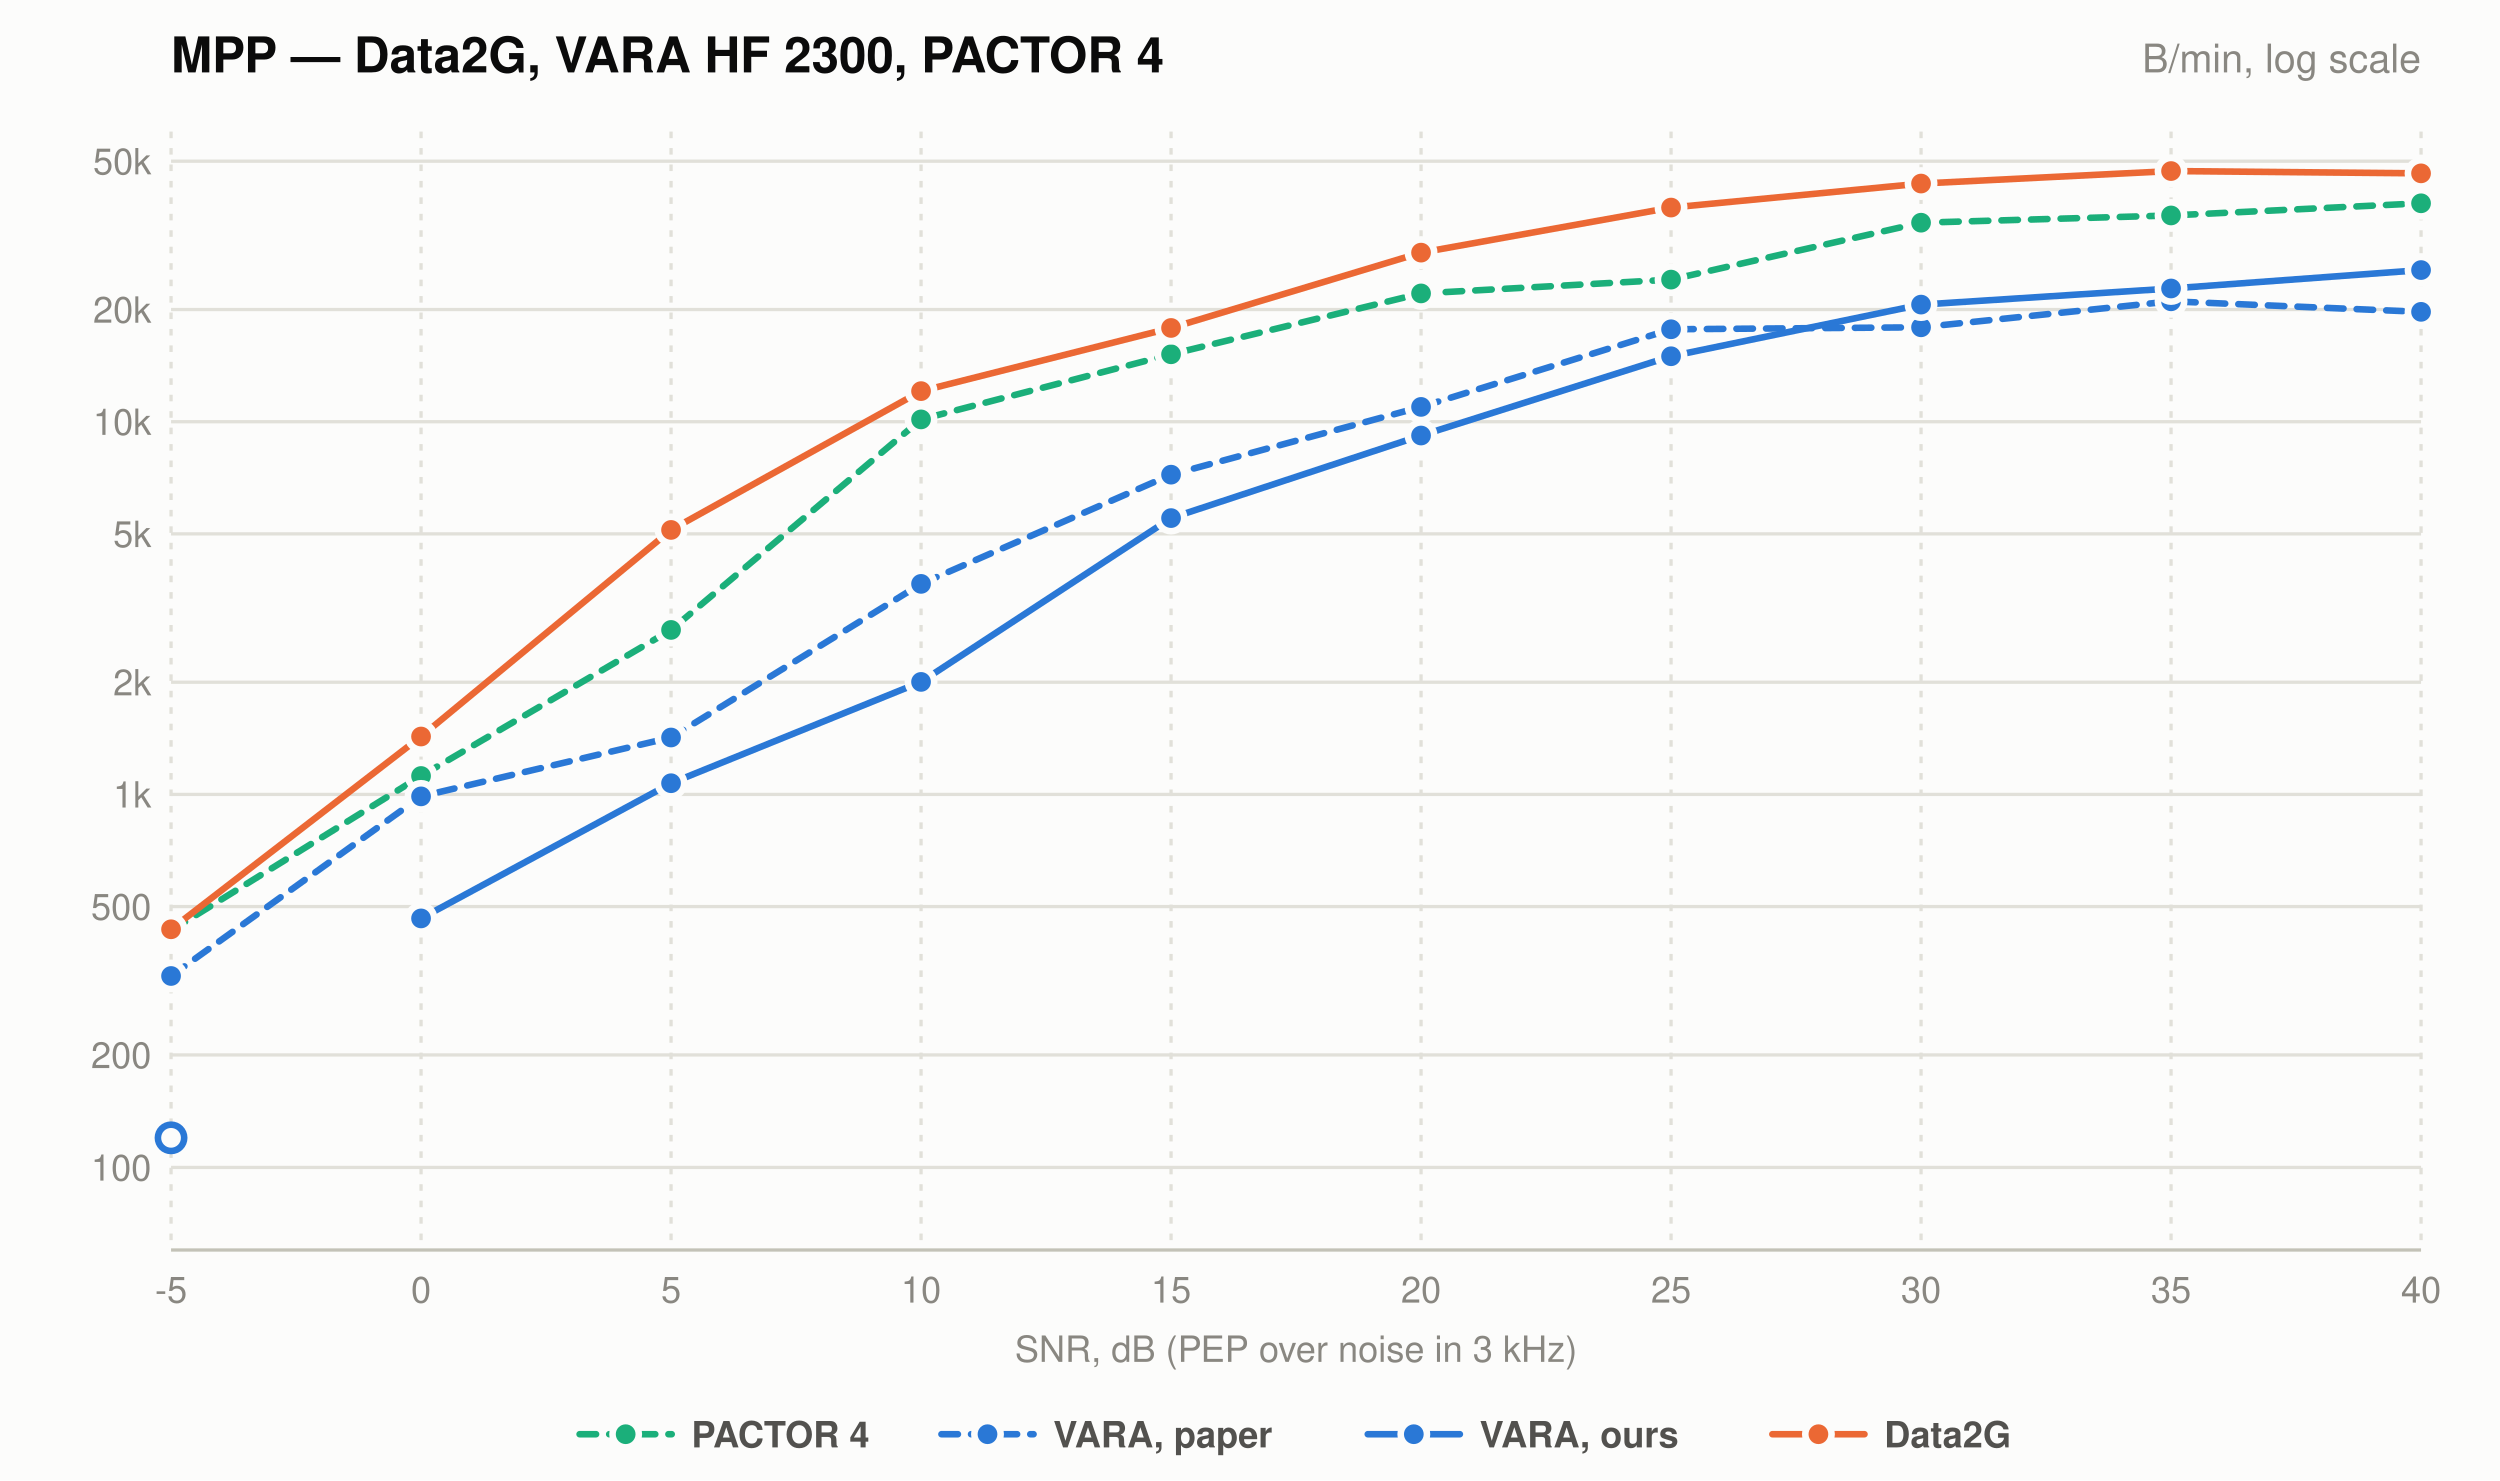
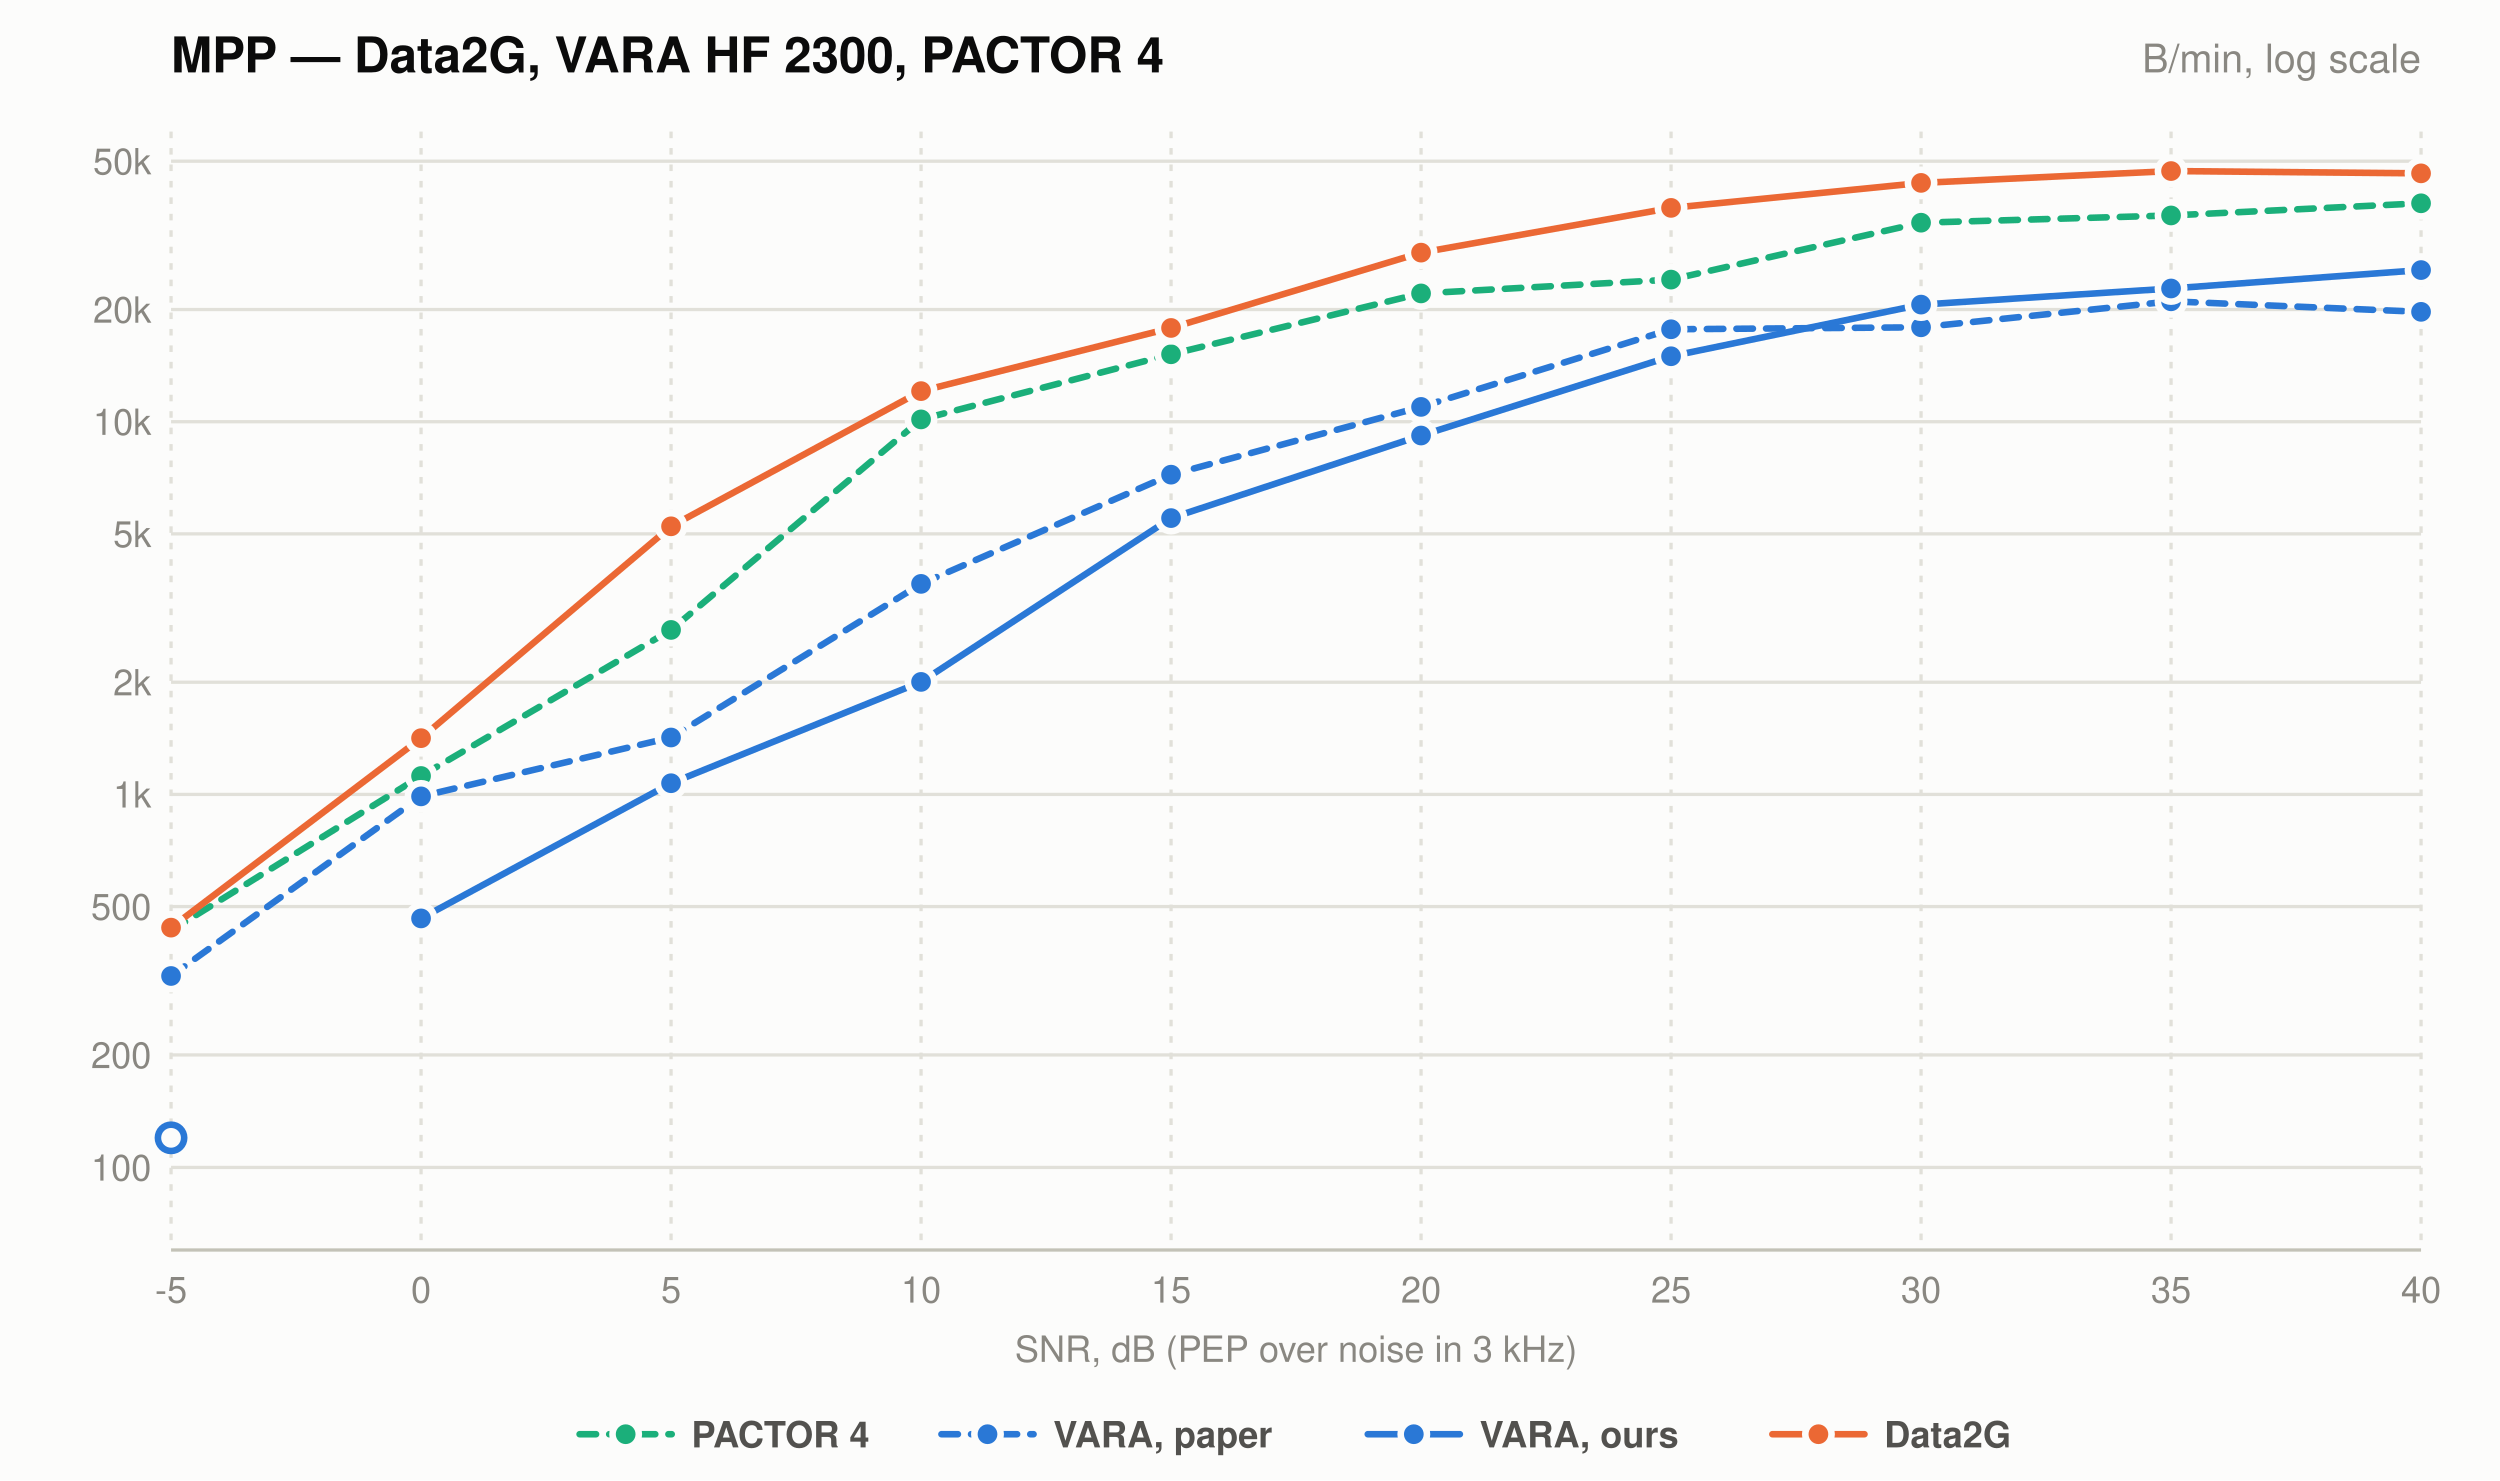
<svg xmlns="http://www.w3.org/2000/svg" viewBox="0 0 760 450" width="760" height="450" font-family="-apple-system, BlinkMacSystemFont, 'Segoe UI', Helvetica, Arial, sans-serif">
  <rect width="760" height="450" fill="#fcfcfb" />
  <text x="52" y="22" font-size="15" font-weight="600" fill="#0b0b0b">MPP — Data2G, VARA HF 2300, PACTOR 4</text>
  <text x="736" y="22" font-size="12" fill="#898781" text-anchor="end">B/min, log scale</text>
  <line x1="52" x2="736" y1="354.9" y2="354.9" stroke="#e1e0d9" />
  <text x="46" y="358.9" font-size="11" fill="#898781" text-anchor="end">100</text>
  <line x1="52" x2="736" y1="320.7" y2="320.7" stroke="#e1e0d9" />
  <text x="46" y="324.7" font-size="11" fill="#898781" text-anchor="end">200</text>
  <line x1="52" x2="736" y1="275.6" y2="275.6" stroke="#e1e0d9" />
  <text x="46" y="279.6" font-size="11" fill="#898781" text-anchor="end">500</text>
  <line x1="52" x2="736" y1="241.5" y2="241.5" stroke="#e1e0d9" />
  <text x="46" y="245.5" font-size="11" fill="#898781" text-anchor="end">1k</text>
  <line x1="52" x2="736" y1="207.4" y2="207.4" stroke="#e1e0d9" />
  <text x="46" y="211.4" font-size="11" fill="#898781" text-anchor="end">2k</text>
  <line x1="52" x2="736" y1="162.3" y2="162.3" stroke="#e1e0d9" />
  <text x="46" y="166.3" font-size="11" fill="#898781" text-anchor="end">5k</text>
  <line x1="52" x2="736" y1="128.2" y2="128.2" stroke="#e1e0d9" />
  <text x="46" y="132.2" font-size="11" fill="#898781" text-anchor="end">10k</text>
  <line x1="52" x2="736" y1="94.1" y2="94.1" stroke="#e1e0d9" />
  <text x="46" y="98.1" font-size="11" fill="#898781" text-anchor="end">20k</text>
  <line x1="52" x2="736" y1="49.0" y2="49.0" stroke="#e1e0d9" />
  <text x="46" y="53.0" font-size="11" fill="#898781" text-anchor="end">50k</text>
  <line x1="52.0" x2="52.0" y1="40" y2="380" stroke="#e1e0d9" stroke-dasharray="2 3" />
  <text x="52.0" y="396" font-size="11" fill="#898781" text-anchor="middle">-5</text>
  <line x1="128.0" x2="128.0" y1="40" y2="380" stroke="#e1e0d9" stroke-dasharray="2 3" />
  <text x="128.0" y="396" font-size="11" fill="#898781" text-anchor="middle">0</text>
  <line x1="204.0" x2="204.0" y1="40" y2="380" stroke="#e1e0d9" stroke-dasharray="2 3" />
  <text x="204.0" y="396" font-size="11" fill="#898781" text-anchor="middle">5</text>
  <line x1="280.0" x2="280.0" y1="40" y2="380" stroke="#e1e0d9" stroke-dasharray="2 3" />
  <text x="280.0" y="396" font-size="11" fill="#898781" text-anchor="middle">10</text>
  <line x1="356.0" x2="356.0" y1="40" y2="380" stroke="#e1e0d9" stroke-dasharray="2 3" />
  <text x="356.0" y="396" font-size="11" fill="#898781" text-anchor="middle">15</text>
  <line x1="432.0" x2="432.0" y1="40" y2="380" stroke="#e1e0d9" stroke-dasharray="2 3" />
  <text x="432.0" y="396" font-size="11" fill="#898781" text-anchor="middle">20</text>
  <line x1="508.0" x2="508.0" y1="40" y2="380" stroke="#e1e0d9" stroke-dasharray="2 3" />
  <text x="508.0" y="396" font-size="11" fill="#898781" text-anchor="middle">25</text>
  <line x1="584.0" x2="584.0" y1="40" y2="380" stroke="#e1e0d9" stroke-dasharray="2 3" />
  <text x="584.0" y="396" font-size="11" fill="#898781" text-anchor="middle">30</text>
  <line x1="660.0" x2="660.0" y1="40" y2="380" stroke="#e1e0d9" stroke-dasharray="2 3" />
  <text x="660.0" y="396" font-size="11" fill="#898781" text-anchor="middle">35</text>
  <line x1="736.0" x2="736.0" y1="40" y2="380" stroke="#e1e0d9" stroke-dasharray="2 3" />
  <text x="736.0" y="396" font-size="11" fill="#898781" text-anchor="middle">40</text>
  <line x1="52" x2="736" y1="380" y2="380" stroke="#c3c2b7" />
  <text x="394.0" y="414" font-size="11" fill="#898781" text-anchor="middle">SNR, dB (PEP over noise in 3 kHz)</text>
  <path d="M52.0,282.9L128.0,235.9L204.0,191.5L280.0,127.5L356.0,107.7L432.0,89.2L508.0,85.0L584.0,67.7L660.0,65.5L736.0,61.8" fill="none" stroke="#1baf7a" stroke-width="2" stroke-linejoin="round" stroke-linecap="round" stroke-dasharray="5 4" />
  <circle cx="52.0" cy="282.9" r="4" fill="#1baf7a" stroke="#fcfcfb" stroke-width="2" />
  <circle cx="128.0" cy="235.9" r="4" fill="#1baf7a" stroke="#fcfcfb" stroke-width="2" />
  <circle cx="204.0" cy="191.5" r="4" fill="#1baf7a" stroke="#fcfcfb" stroke-width="2" />
  <circle cx="280.0" cy="127.5" r="4" fill="#1baf7a" stroke="#fcfcfb" stroke-width="2" />
  <circle cx="356.0" cy="107.7" r="4" fill="#1baf7a" stroke="#fcfcfb" stroke-width="2" />
  <circle cx="432.0" cy="89.2" r="4" fill="#1baf7a" stroke="#fcfcfb" stroke-width="2" />
  <circle cx="508.0" cy="85.0" r="4" fill="#1baf7a" stroke="#fcfcfb" stroke-width="2" />
  <circle cx="584.0" cy="67.7" r="4" fill="#1baf7a" stroke="#fcfcfb" stroke-width="2" />
  <circle cx="660.0" cy="65.5" r="4" fill="#1baf7a" stroke="#fcfcfb" stroke-width="2" />
  <circle cx="736.0" cy="61.8" r="4" fill="#1baf7a" stroke="#fcfcfb" stroke-width="2" />
  <path d="M52.0,296.7L128.0,242.1L204.0,224.2L280.0,177.5L356.0,144.3L432.0,123.7L508.0,100.1L584.0,99.5L660.0,91.6L736.0,94.8" fill="none" stroke="#2a78d6" stroke-width="2" stroke-linejoin="round" stroke-linecap="round" stroke-dasharray="5 4" />
  <circle cx="52.0" cy="296.7" r="4" fill="#2a78d6" stroke="#fcfcfb" stroke-width="2" />
  <circle cx="128.0" cy="242.1" r="4" fill="#2a78d6" stroke="#fcfcfb" stroke-width="2" />
  <circle cx="204.0" cy="224.2" r="4" fill="#2a78d6" stroke="#fcfcfb" stroke-width="2" />
  <circle cx="280.0" cy="177.5" r="4" fill="#2a78d6" stroke="#fcfcfb" stroke-width="2" />
  <circle cx="356.0" cy="144.3" r="4" fill="#2a78d6" stroke="#fcfcfb" stroke-width="2" />
  <circle cx="432.0" cy="123.7" r="4" fill="#2a78d6" stroke="#fcfcfb" stroke-width="2" />
  <circle cx="508.0" cy="100.1" r="4" fill="#2a78d6" stroke="#fcfcfb" stroke-width="2" />
  <circle cx="584.0" cy="99.5" r="4" fill="#2a78d6" stroke="#fcfcfb" stroke-width="2" />
  <circle cx="660.0" cy="91.6" r="4" fill="#2a78d6" stroke="#fcfcfb" stroke-width="2" />
  <circle cx="736.0" cy="94.8" r="4" fill="#2a78d6" stroke="#fcfcfb" stroke-width="2" />
  <path d="M128.0,279.2L204.0,238.1L280.0,207.3L356.0,157.5L432.0,132.4L508.0,108.3L584.0,92.6L660.0,87.7L736.0,82.1" fill="none" stroke="#2a78d6" stroke-width="2" stroke-linejoin="round" stroke-linecap="round" />
  <circle cx="52.0" cy="345.9" r="4" fill="#fcfcfb" stroke="#2a78d6" stroke-width="2" />
  <circle cx="128.0" cy="279.2" r="4" fill="#2a78d6" stroke="#fcfcfb" stroke-width="2" />
  <circle cx="204.0" cy="238.1" r="4" fill="#2a78d6" stroke="#fcfcfb" stroke-width="2" />
  <circle cx="280.0" cy="207.3" r="4" fill="#2a78d6" stroke="#fcfcfb" stroke-width="2" />
  <circle cx="356.0" cy="157.5" r="4" fill="#2a78d6" stroke="#fcfcfb" stroke-width="2" />
  <circle cx="432.0" cy="132.4" r="4" fill="#2a78d6" stroke="#fcfcfb" stroke-width="2" />
  <circle cx="508.0" cy="108.3" r="4" fill="#2a78d6" stroke="#fcfcfb" stroke-width="2" />
  <circle cx="584.0" cy="92.6" r="4" fill="#2a78d6" stroke="#fcfcfb" stroke-width="2" />
  <circle cx="660.0" cy="87.7" r="4" fill="#2a78d6" stroke="#fcfcfb" stroke-width="2" />
  <circle cx="736.0" cy="82.1" r="4" fill="#2a78d6" stroke="#fcfcfb" stroke-width="2" />
-   <path d="M52.0,282.5L128.0,223.9L204.0,161.1L280.0,118.9L356.0,99.7L432.0,76.8L508.0,63.1L584.0,55.8L660.0,52.0L736.0,52.7" fill="none" stroke="#eb6834" stroke-width="2" stroke-linejoin="round" stroke-linecap="round" />
-   <circle cx="52.0" cy="282.5" r="4" fill="#eb6834" stroke="#fcfcfb" stroke-width="2" />
-   <circle cx="128.0" cy="223.9" r="4" fill="#eb6834" stroke="#fcfcfb" stroke-width="2" />
-   <circle cx="204.0" cy="161.1" r="4" fill="#eb6834" stroke="#fcfcfb" stroke-width="2" />
+   <path d="M52.0,282.0L128.0,224.4L204.0,160.0L280.0,118.9L356.0,99.7L432.0,76.8L508.0,63.2L584.0,55.6L660.0,52.0L736.0,52.7" fill="none" stroke="#eb6834" stroke-width="2" stroke-linejoin="round" stroke-linecap="round" />
+   <circle cx="52.0" cy="282.0" r="4" fill="#eb6834" stroke="#fcfcfb" stroke-width="2" />
+   <circle cx="128.0" cy="224.4" r="4" fill="#eb6834" stroke="#fcfcfb" stroke-width="2" />
+   <circle cx="204.0" cy="160.0" r="4" fill="#eb6834" stroke="#fcfcfb" stroke-width="2" />
  <circle cx="280.0" cy="118.9" r="4" fill="#eb6834" stroke="#fcfcfb" stroke-width="2" />
  <circle cx="356.0" cy="99.7" r="4" fill="#eb6834" stroke="#fcfcfb" stroke-width="2" />
  <circle cx="432.0" cy="76.8" r="4" fill="#eb6834" stroke="#fcfcfb" stroke-width="2" />
-   <circle cx="508.0" cy="63.1" r="4" fill="#eb6834" stroke="#fcfcfb" stroke-width="2" />
-   <circle cx="584.0" cy="55.8" r="4" fill="#eb6834" stroke="#fcfcfb" stroke-width="2" />
+   <circle cx="508.0" cy="63.2" r="4" fill="#eb6834" stroke="#fcfcfb" stroke-width="2" />
+   <circle cx="584.0" cy="55.6" r="4" fill="#eb6834" stroke="#fcfcfb" stroke-width="2" />
  <circle cx="660.0" cy="52.0" r="4" fill="#eb6834" stroke="#fcfcfb" stroke-width="2" />
  <circle cx="736.0" cy="52.7" r="4" fill="#eb6834" stroke="#fcfcfb" stroke-width="2" />
  <line x1="176.2" x2="204.2" y1="436" y2="436" stroke="#1baf7a" stroke-width="2" stroke-linecap="round" stroke-dasharray="5 4" />
  <circle cx="190.2" cy="436" r="4" fill="#1baf7a" stroke="#fcfcfb" stroke-width="2" />
  <text x="210.2" y="440" font-size="11" font-weight="600" fill="#52514e">PACTOR 4</text>
  <line x1="286.2" x2="314.2" y1="436" y2="436" stroke="#2a78d6" stroke-width="2" stroke-linecap="round" stroke-dasharray="5 4" />
  <circle cx="300.2" cy="436" r="4" fill="#2a78d6" stroke="#fcfcfb" stroke-width="2" />
  <text x="320.2" y="440" font-size="11" font-weight="600" fill="#52514e">VARA, paper</text>
  <line x1="415.8" x2="443.8" y1="436" y2="436" stroke="#2a78d6" stroke-width="2" stroke-linecap="round" />
  <circle cx="429.8" cy="436" r="4" fill="#2a78d6" stroke="#fcfcfb" stroke-width="2" />
  <text x="449.8" y="440" font-size="11" font-weight="600" fill="#52514e">VARA, ours</text>
  <line x1="538.8" x2="566.8" y1="436" y2="436" stroke="#eb6834" stroke-width="2" stroke-linecap="round" />
  <circle cx="552.8" cy="436" r="4" fill="#eb6834" stroke="#fcfcfb" stroke-width="2" />
  <text x="572.8" y="440" font-size="11" font-weight="600" fill="#52514e">Data2G</text>
</svg>
